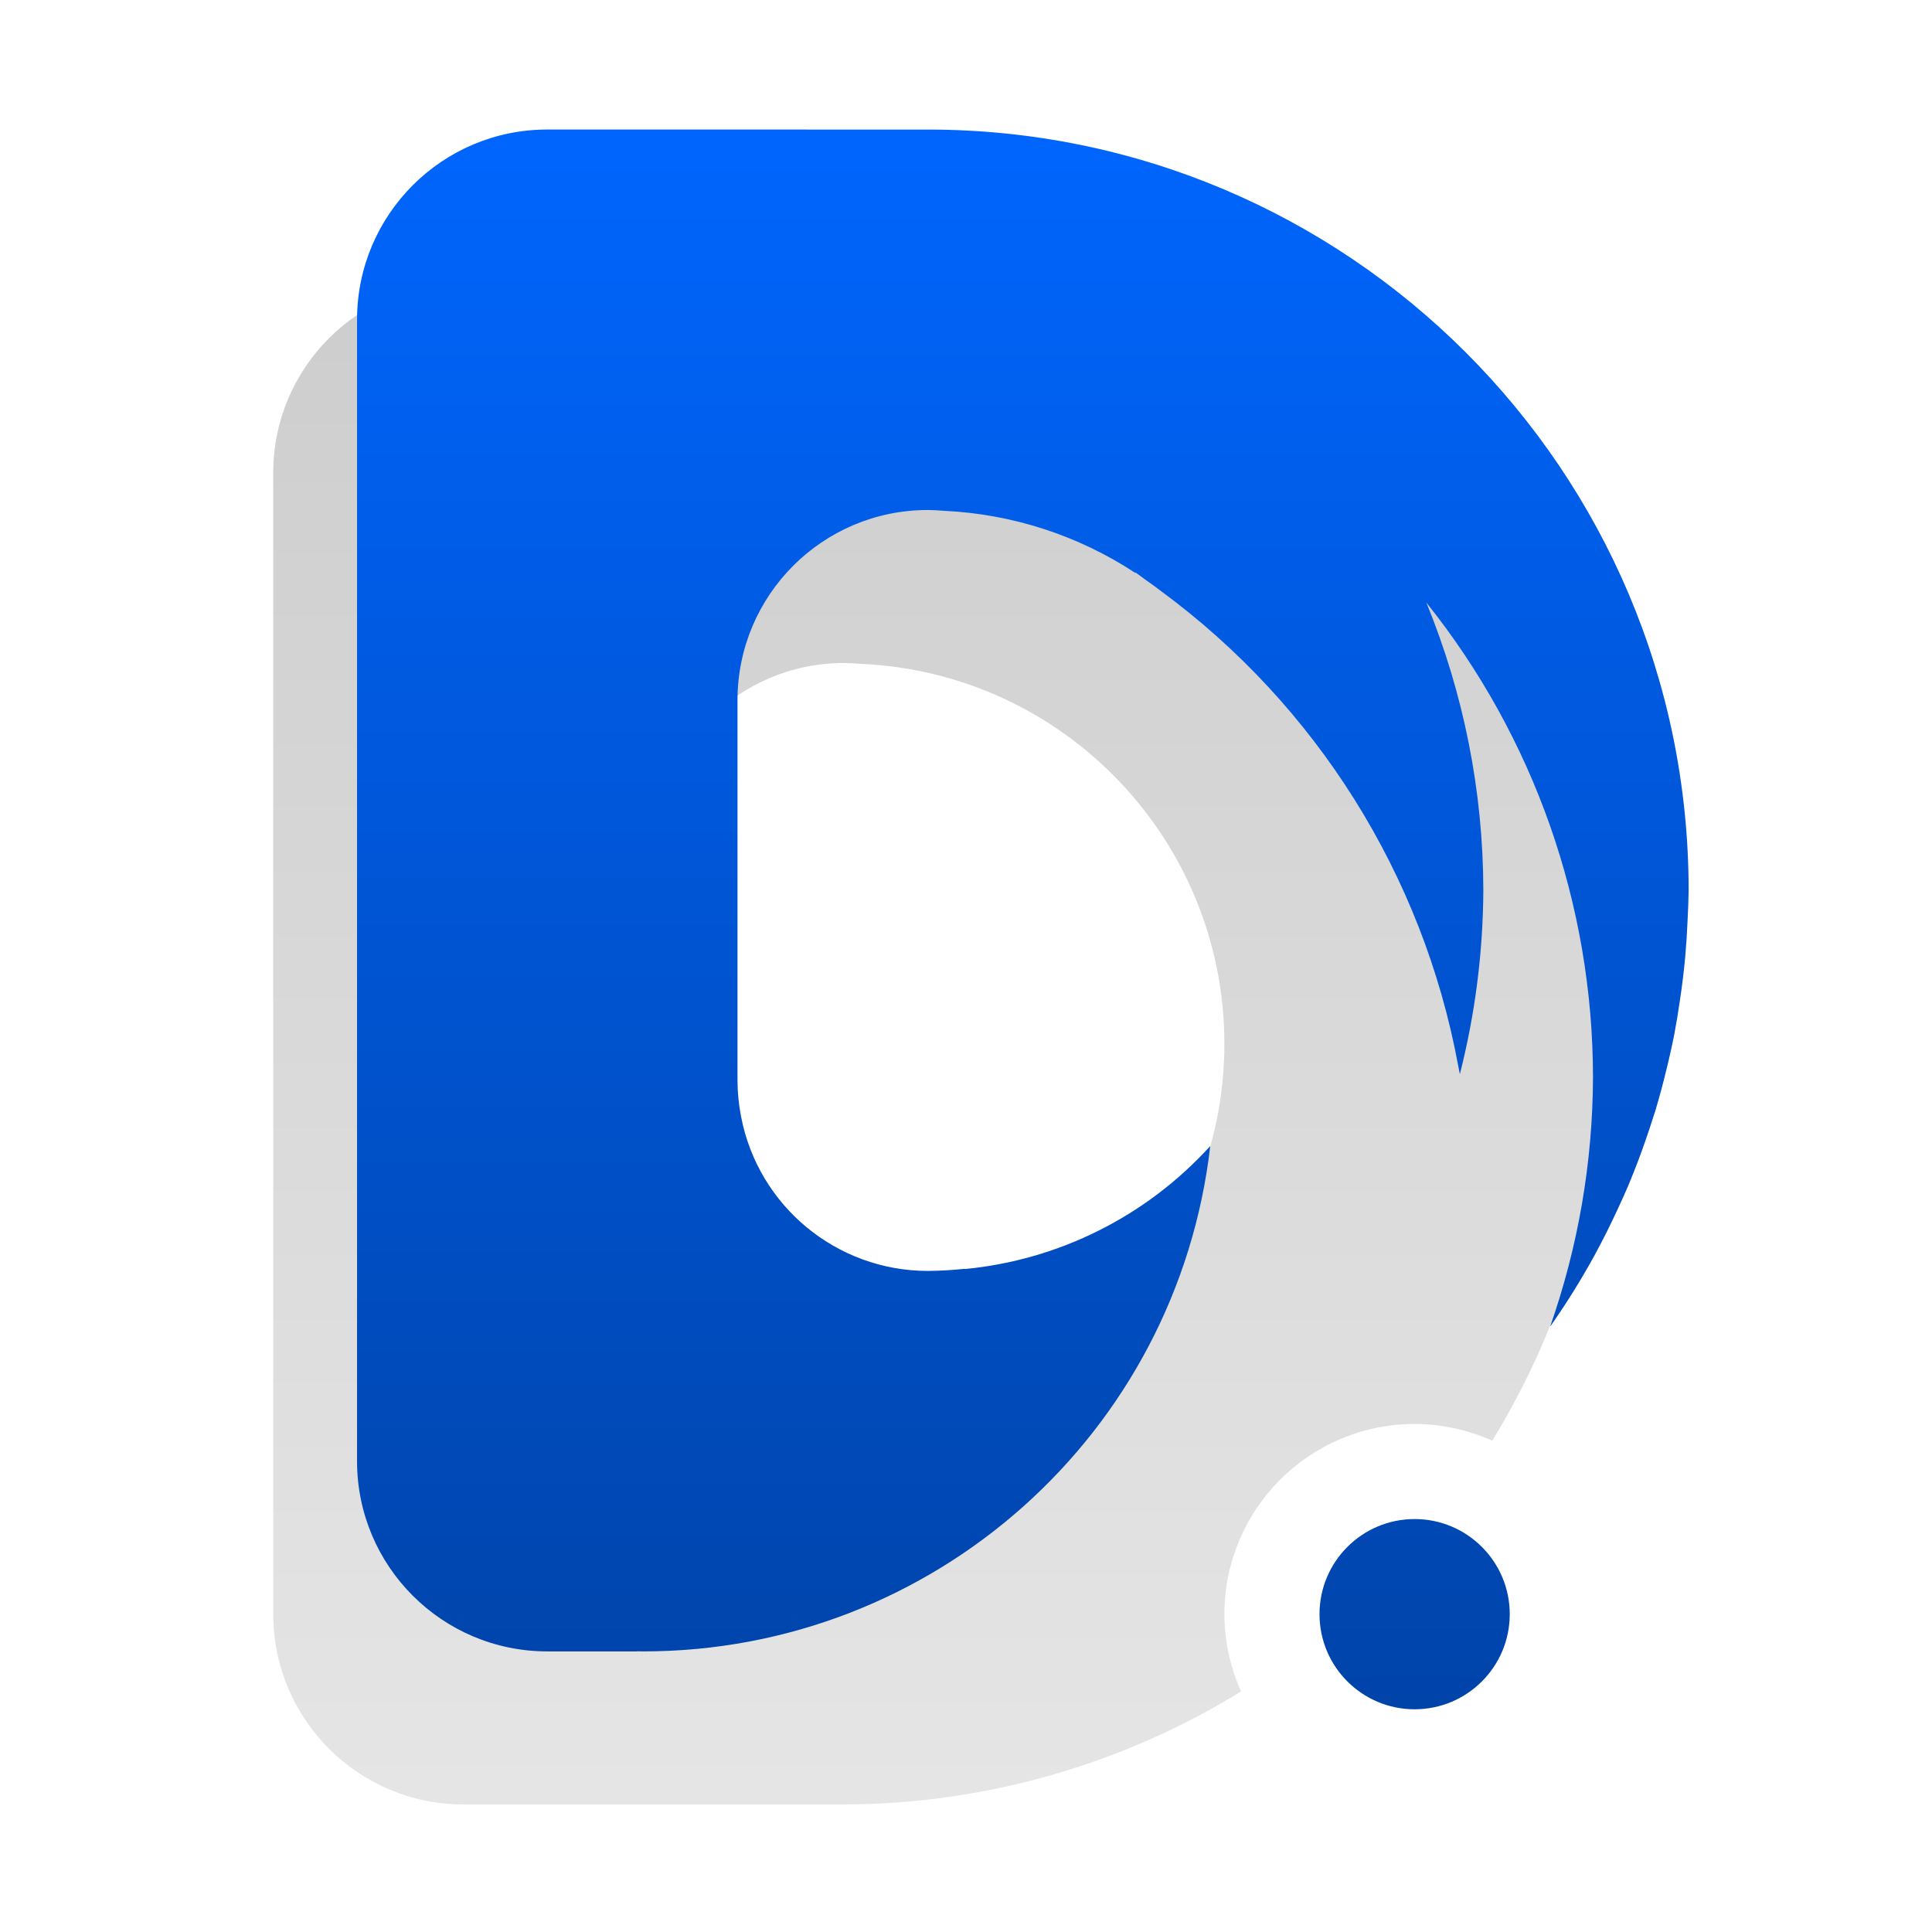
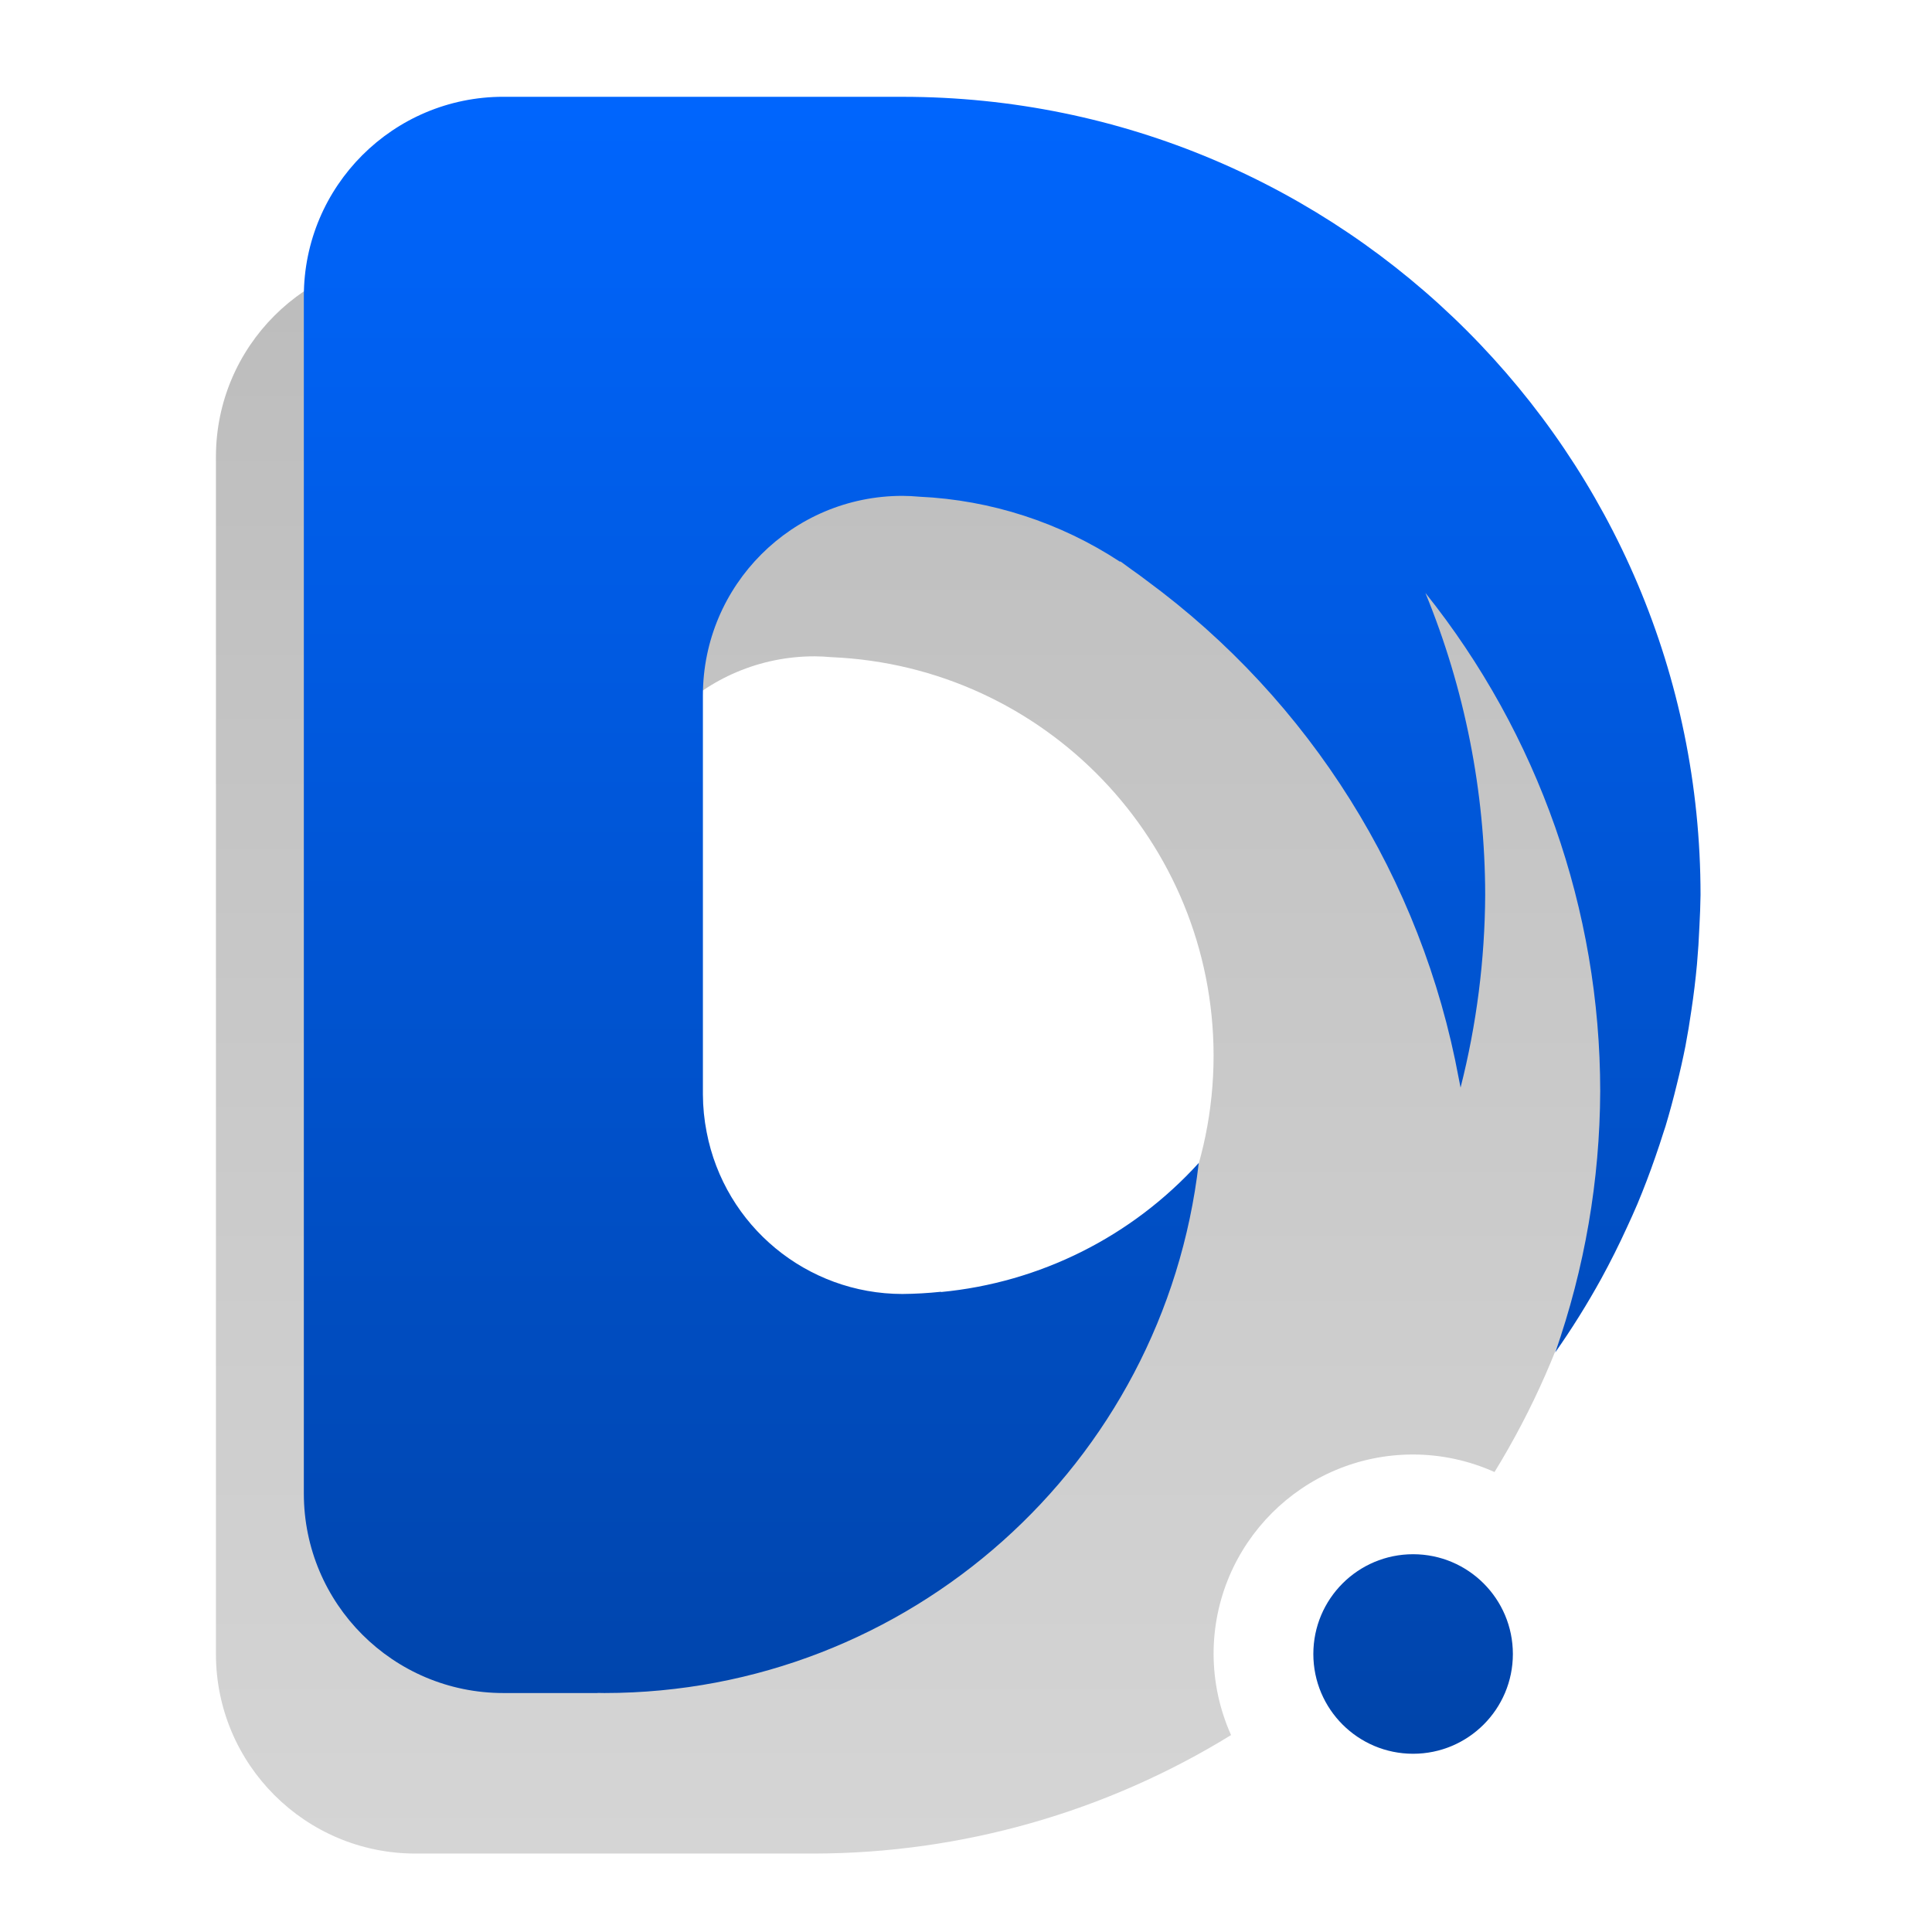
<svg xmlns="http://www.w3.org/2000/svg" xmlns:xlink="http://www.w3.org/1999/xlink" width="200mm" height="200mm" viewBox="0 0 210 297" version="1.1" id="svg8">
  <defs id="defs2">
    <linearGradient id="linearGradient893">
-       <stop style="stop-color:#e6e6e6;stop-opacity:1" offset="0" id="stop889" />
-       <stop style="stop-color:#cccccc;stop-opacity:1" offset="1" id="stop891" />
+       <stop style="stop-color:#d6d6d6;stop-opacity:1" offset="0" id="stop889" />
+       <stop style="stop-color:#bbbbbb;stop-opacity:1" offset="1" id="stop891" />
    </linearGradient>
    <linearGradient id="linearGradient1084">
      <stop id="stop1080" offset="0" style="stop-color:#0044aa;stop-opacity:1" />
      <stop id="stop1082" offset="1" style="stop-color:#0066ff;stop-opacity:1" />
    </linearGradient>
-     <linearGradient xlink:href="#linearGradient1084" id="linearGradient1072" gradientUnits="userSpaceOnUse" gradientTransform="matrix(2.339497,0,0,2.339497,-145.342,-345.8363)" x1="110.382" y1="259.582" x2="110.382" y2="154.438" />
-     <linearGradient xlink:href="#linearGradient893" id="linearGradient895" x1="154.517" y1="200.956" x2="154.517" y2="154.125" gradientUnits="userSpaceOnUse" gradientTransform="matrix(5.457017,0,0,5.457017,-768.6728,-810.3052)" />
-     <linearGradient xlink:href="#linearGradient1084" id="linearGradient824" gradientUnits="userSpaceOnUse" gradientTransform="matrix(2.339497,0,0,2.339497,-145.342,-345.8363)" x1="110.382" y1="259.582" x2="110.382" y2="154.438" />
+     <linearGradient xlink:href="#linearGradient1084" id="linearGradient1072" gradientUnits="userSpaceOnUse" gradientTransform="matrix(2.453844,0,0,2.453844,-161.1821,-368.7468)" x1="110.382" y1="259.582" x2="110.382" y2="154.438" />
+     <linearGradient xlink:href="#linearGradient893" id="linearGradient895" x1="154.517" y1="200.956" x2="154.517" y2="154.125" gradientUnits="userSpaceOnUse" gradientTransform="matrix(5.723739,0,0,5.723739,-814.9794,-855.9175)" />
+     <linearGradient xlink:href="#linearGradient1084" id="linearGradient824" gradientUnits="userSpaceOnUse" gradientTransform="matrix(2.453844,0,0,2.453844,-161.1821,-368.7468)" x1="110.382" y1="259.582" x2="110.382" y2="154.438" />
  </defs>
  <g id="layer2" style="opacity:1">
-     <path style="opacity:1;fill:url(#linearGradient895);fill-opacity:1;stroke:none;stroke-width:0.655;stroke-opacity:1" d="M 27.749,43.434 A 29.244,29.244 0 0 0 -1.495,72.677 v 50.592 7.896 0.017 58.465 0.011 12.229 46.26 a 29.244,29.244 0 0 0 29.244,29.244 h 58.487 a 116.975,116.975 0 0 0 61.047,-17.366 29.244,29.244 0 0 1 -2.561,-11.878 29.244,29.244 0 0 1 29.244,-29.244 29.244,29.244 0 0 1 11.93,2.569 116.975,116.975 0 0 0 17.314,-61.06 A 116.975,116.975 0 0 0 86.236,43.438 Z m 58.487,58.487 a 29.244,29.244 0 0 1 2.489,0.124 58.487,58.487 0 0 1 55.998,58.364 58.487,58.487 0 0 1 -58.487,58.487 29.244,29.244 0 0 1 -29.244,-29.244 v -21.933 -14.621 -21.933 a 29.244,29.244 0 0 1 29.244,-29.245 z" id="path10-6-8-6-6-6-2-8" />
-     <path style="opacity:1;fill:url(#linearGradient1072);fill-opacity:1;fill-rule:nonzero;stroke:none;stroke-width:0.655;stroke-opacity:1" d="m 40.631,19.912 c -16.151,0 -29.244,13.093 -29.244,29.244 0,19.496 0,38.992 0,58.489 0,19.492 0,38.985 0,58.477 v 0.011 58.487 c 0,16.151 13.093,29.244 29.244,29.244 h 13.805 v -0.017 c 0.338,0.005 0.675,0.011 1.013,0.017 44.547,-0.027 82.001,-33.437 87.099,-77.691 -9.795,10.793 -23.267,17.539 -37.777,18.918 v -0.038 c -1.878,0.199 -3.765,0.307 -5.653,0.323 -14.013,-0.011 -26.049,-9.961 -28.695,-23.722 -0.357,-1.819 -0.541,-3.667 -0.549,-5.52 v -21.934 -14.621 -21.933 c 0,-16.151 13.093,-29.244 29.244,-29.244 0.831,0.005 1.662,0.049 2.489,0.124 10.49,0.485 20.655,3.784 29.43,9.552 v -0.095 c 0.562,0.404 1.121,0.812 1.676,1.226 0.76,0.528 1.507,1.074 2.241,1.638 23.94,17.614 40.278,43.68 45.694,72.903 0.093,0.458 0.183,0.917 0.271,1.377 2.348,-9.231 3.56,-18.714 3.609,-28.239 -0.022,-15.184 -2.997,-30.218 -8.764,-44.264 16.579,20.73 25.614,46.483 25.622,73.028 -0.049,13.042 -2.276,25.985 -6.594,38.292 2.443,-3.478 4.695,-7.086 6.746,-10.809 1.345,-2.461 2.602,-4.97 3.767,-7.521 0.523,-1.121 1.029,-2.25 1.516,-3.388 0.953,-2.279 1.834,-4.587 2.64,-6.921 0.423,-1.209 0.827,-2.424 1.21,-3.646 l 10e-4,-0.005 c 0.092,-0.274 0.183,-0.549 0.273,-0.823 0.614,-2.044 1.172,-4.105 1.673,-6.18 0.465,-1.857 0.884,-3.724 1.257,-5.601 0.332,-1.751 0.624,-3.509 0.875,-5.274 0.337,-2.234 0.61,-4.477 0.817,-6.727 0.164,-1.858 0.284,-3.719 0.359,-5.583 0.084,-1.524 0.138,-3.05 0.162,-4.576 C 216.091,72.288 163.72,19.916 99.117,19.916 Z" id="path10-6-8-6-2-0-9" />
-     <circle style="opacity:1;fill:url(#linearGradient824);fill-opacity:1;stroke:none;stroke-width:1.17;stroke-miterlimit:4;stroke-dasharray:none;stroke-opacity:1;paint-order:stroke fill markers" id="path6001-5-9-2-2-6-9-2-7" cx="173.966" cy="248.141" r="14.622" />
+     <path style="opacity:1;fill:url(#linearGradient895);fill-opacity:1;stroke:none;stroke-width:0.687;stroke-opacity:1" d="m 20.369,39.549 a 30.673,30.673 0 0 0 -30.673,30.673 v 53.064 8.282 0.018 61.322 0.012 12.826 48.521 a 30.673,30.673 0 0 0 30.673,30.674 h 61.346 a 122.692,122.692 0 0 0 64.031,-18.214 30.673,30.673 0 0 1 -2.686,-12.459 30.673,30.673 0 0 1 30.673,-30.673 30.673,30.673 0 0 1 12.513,2.695 122.692,122.692 0 0 0 18.16,-64.044 A 122.692,122.692 0 0 0 81.715,39.554 Z m 61.346,61.346 a 30.673,30.673 0 0 1 2.611,0.13 61.346,61.346 0 0 1 58.735,61.217 61.346,61.346 0 0 1 -61.346,61.346 30.673,30.673 0 0 1 -30.673,-30.673 v -23.005 -15.336 -23.005 a 30.673,30.673 0 0 1 30.673,-30.674 z" id="path10-6-8-6-6-6-2-8" />
+     <path style="opacity:1;fill:url(#linearGradient1072);fill-opacity:1;fill-rule:nonzero;stroke:none;stroke-width:0.687;stroke-opacity:1" d="m 33.881,14.878 c -16.94,0 -30.673,13.733 -30.673,30.673 0,20.449 0,40.898 0,61.347 0,20.445 0,40.89 0,61.336 v 0.012 61.346 c 0,16.94 13.733,30.673 30.673,30.673 h 14.48 v -0.018 c 0.354,0.005 0.708,0.012 1.063,0.018 46.724,-0.029 86.009,-35.071 91.356,-81.488 -10.274,11.32 -24.404,18.396 -39.623,19.843 v -0.04 c -1.97,0.208 -3.949,0.322 -5.929,0.339 -14.698,-0.012 -27.322,-10.448 -30.097,-24.882 -0.375,-1.907 -0.568,-3.846 -0.576,-5.79 v -23.006 -15.336 -23.005 c 0,-16.94 13.733,-30.673 30.673,-30.673 0.872,0.005 1.743,0.051 2.611,0.13 11.002,0.508 21.665,3.969 30.868,10.019 v -0.099 c 0.59,0.424 1.176,0.852 1.758,1.286 0.797,0.554 1.581,1.127 2.351,1.718 25.11,18.474 42.246,45.815 47.928,76.467 0.098,0.481 0.192,0.962 0.284,1.444 2.463,-9.682 3.734,-19.629 3.785,-29.619 -0.023,-15.926 -3.144,-31.695 -9.192,-46.427 17.389,21.744 26.866,48.755 26.874,76.597 -0.051,13.68 -2.388,27.255 -6.916,40.163 2.563,-3.648 4.925,-7.433 7.076,-11.338 1.411,-2.581 2.729,-5.213 3.951,-7.889 0.549,-1.176 1.079,-2.36 1.59,-3.553 1,-2.39 1.923,-4.811 2.769,-7.26 0.444,-1.268 0.867,-2.543 1.269,-3.824 l 0.001,-0.005 c 0.097,-0.287 0.192,-0.575 0.287,-0.864 0.644,-2.144 1.229,-4.306 1.755,-6.482 0.488,-1.947 0.927,-3.906 1.319,-5.875 0.348,-1.837 0.654,-3.681 0.918,-5.531 0.354,-2.343 0.64,-4.696 0.857,-7.055 0.172,-1.949 0.298,-3.901 0.377,-5.856 0.088,-1.599 0.145,-3.199 0.17,-4.8 C 217.916,69.814 162.986,14.883 95.225,14.882 Z" id="path10-6-8-6-2-0-9" />
+     <circle style="opacity:1;fill:url(#linearGradient824);fill-opacity:1;stroke:none;stroke-width:1.227;stroke-miterlimit:4;stroke-dasharray:none;stroke-opacity:1;paint-order:stroke fill markers" id="path6001-5-9-2-2-6-9-2-7" cx="173.732" cy="254.263" r="15.337" />
  </g>
</svg>
